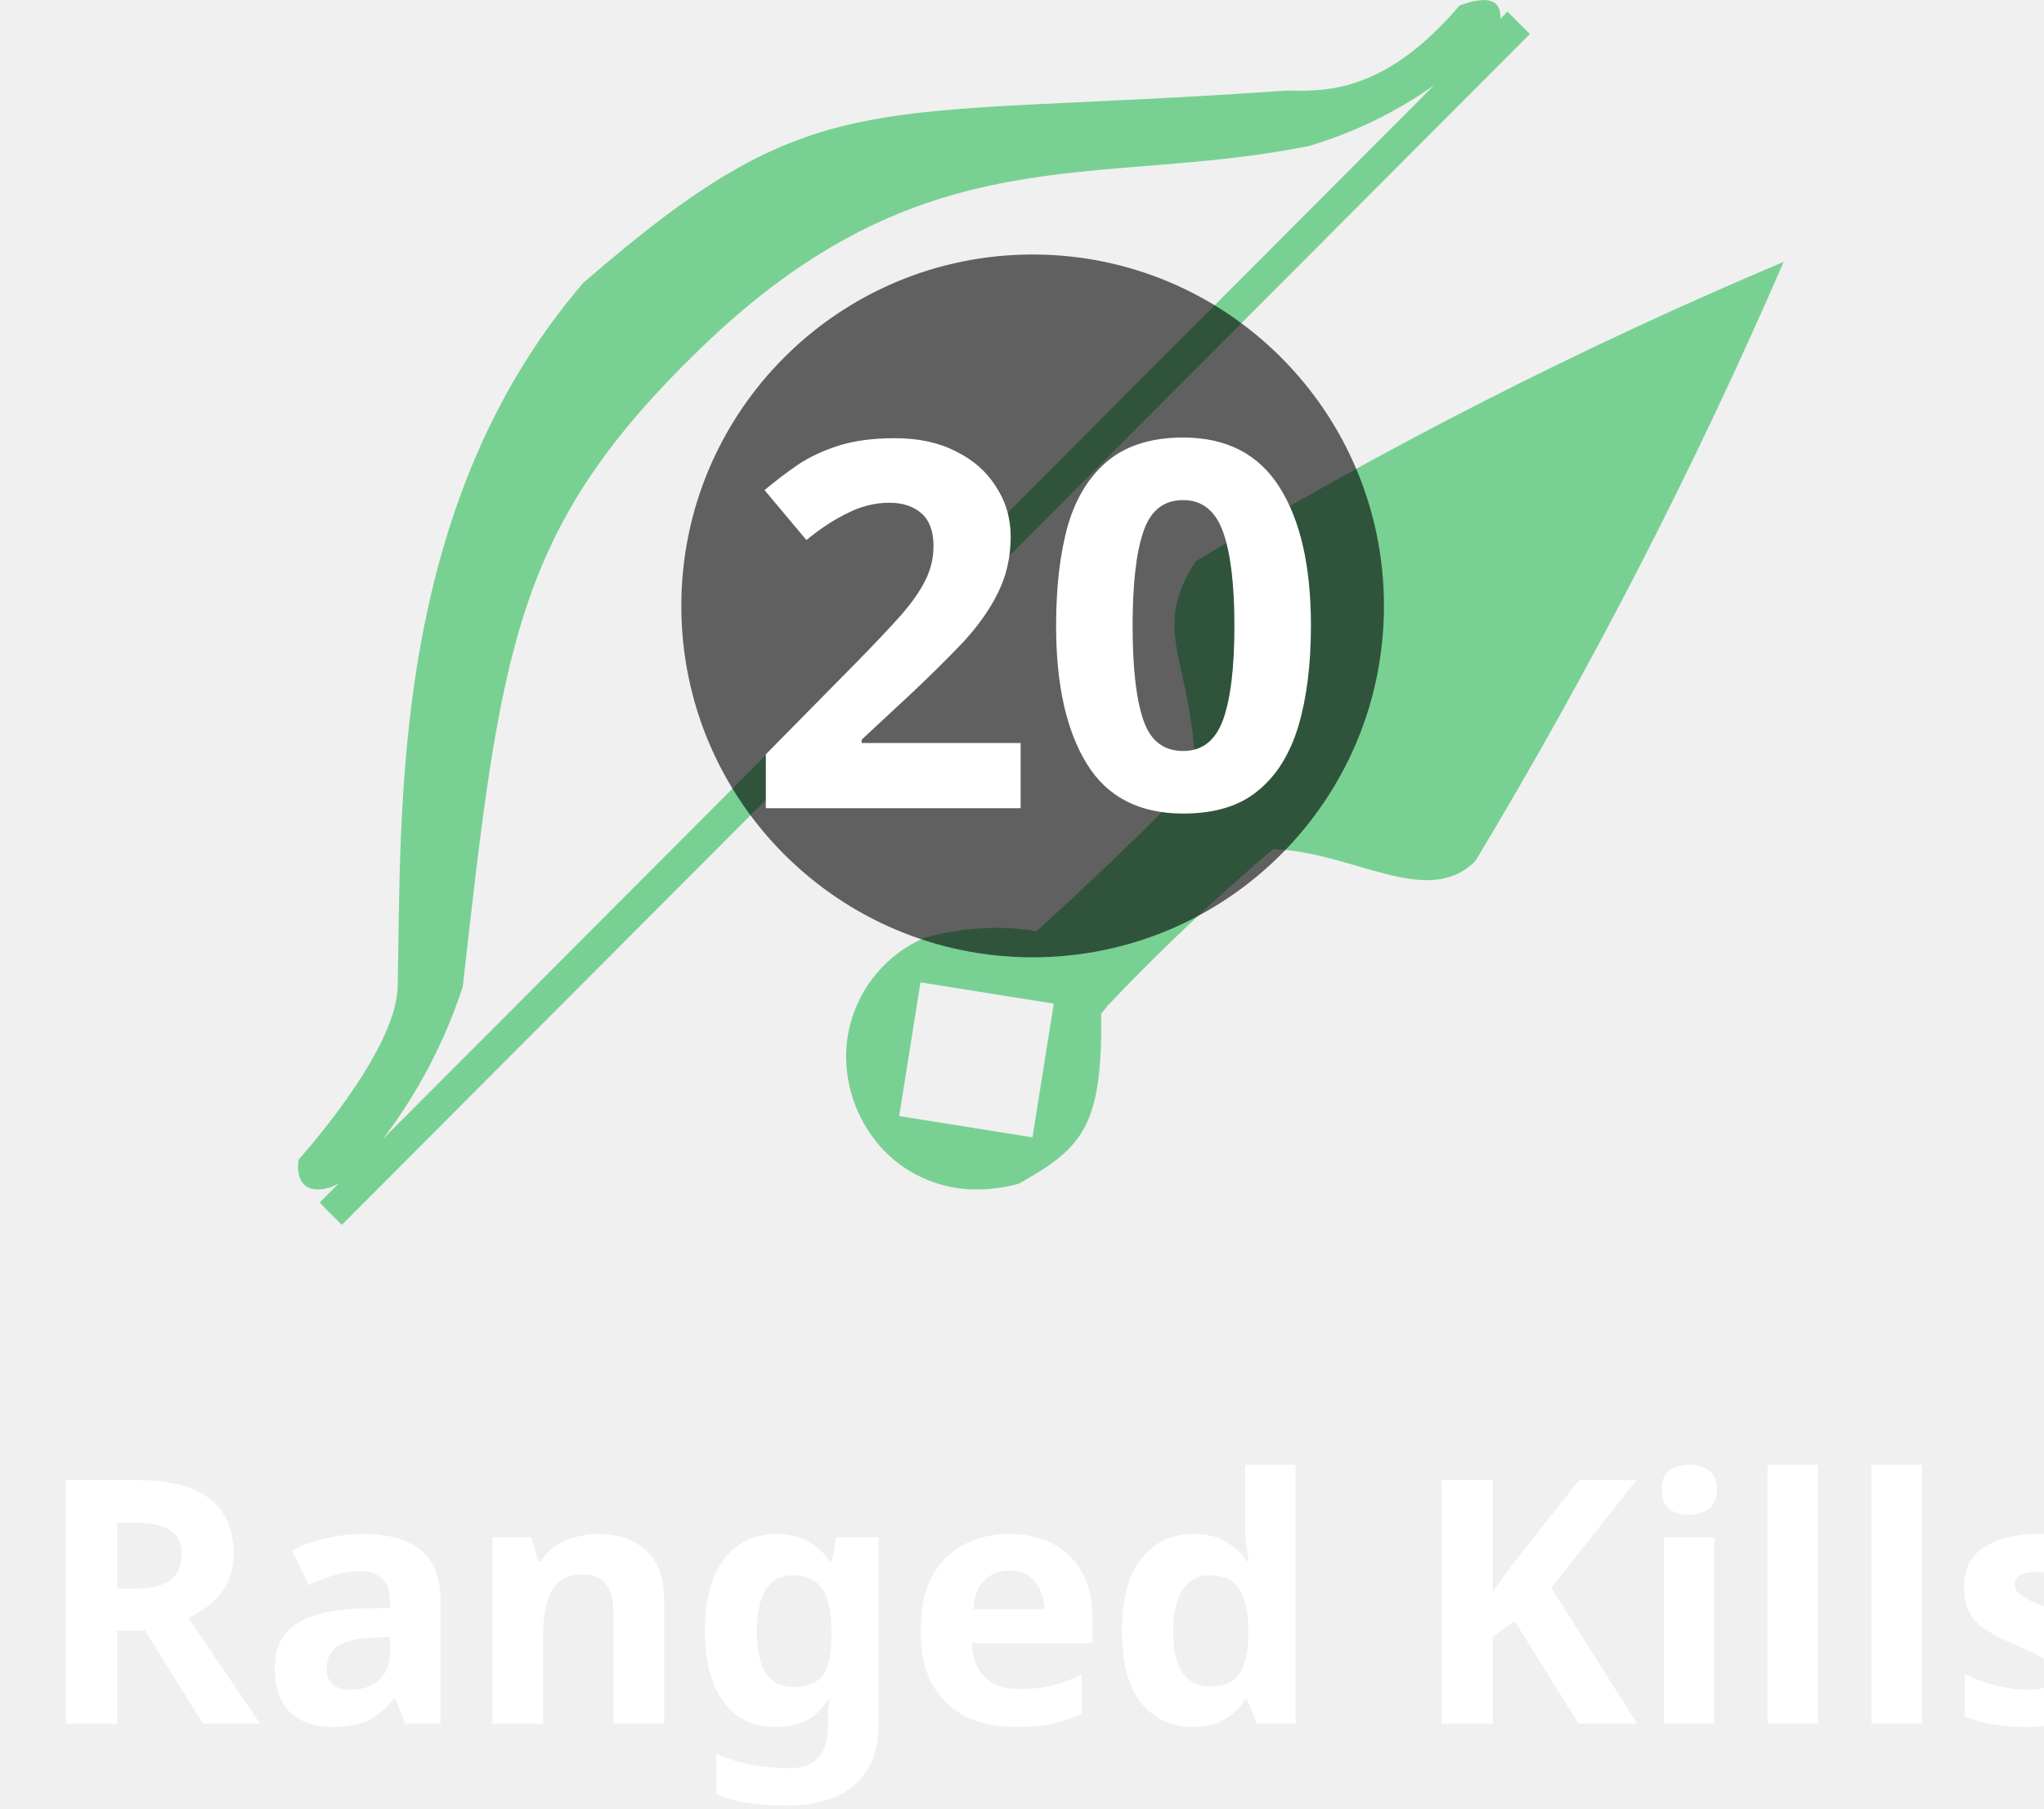
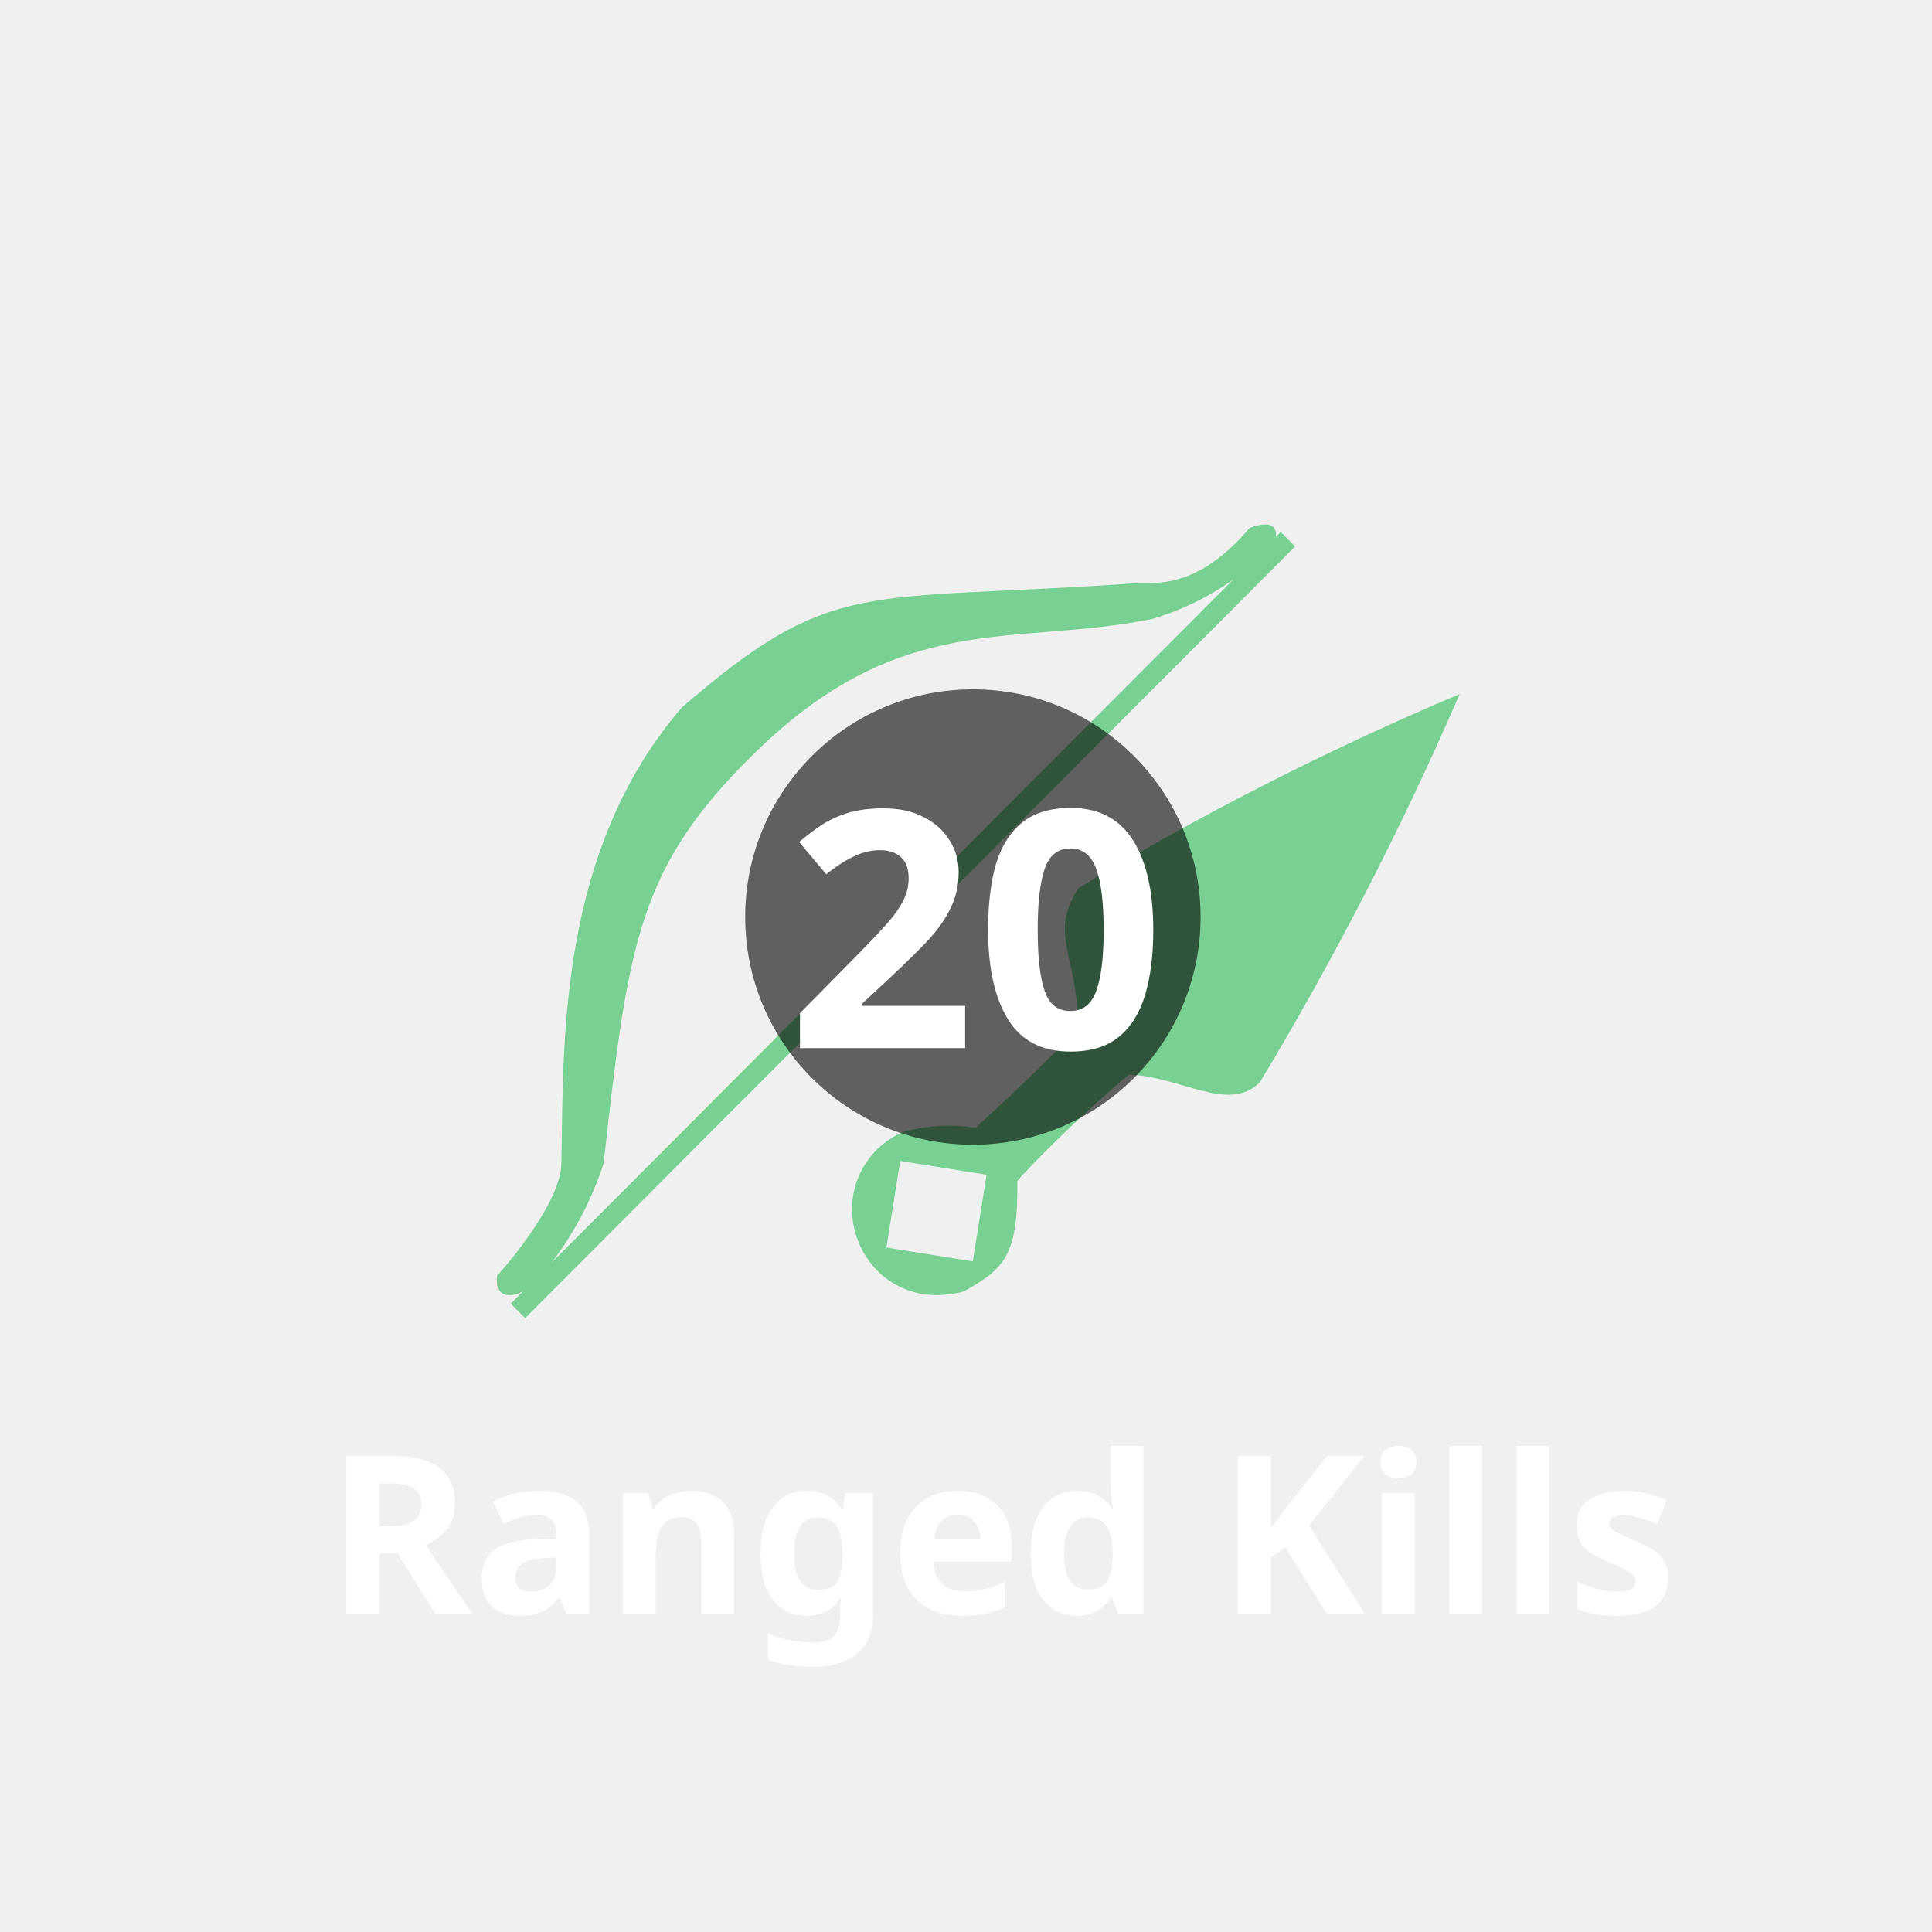
- <svg xmlns="http://www.w3.org/2000/svg" width="48" height="42.466" viewBox="0 0 48 42.466">
-   <g id="td-b-rangedKills" transform="translate(1)">
-     <text id="Ranged_Kills" data-name="Ranged Kills" transform="translate(23 40.467)" fill="#fff" font-size="8" font-family="SegoeUI-Bold, Segoe UI" font-weight="700">
-       <tspan x="-23.17" y="0">Ranged Kills</tspan>
-     </text>
-     <g id="Component_196_1" data-name="Component 196 – 1" transform="translate(6)">
-       <path id="Union_151" data-name="Union 151" d="M.506,28.234l.455-.458a.936.936,0,0,1-.321.131c-.786.149-.628-.684-.628-.684S2.3,24.71,2.339,23.168C2.431,19.081,2.126,11.95,6.7,6.638c5.537-4.8,6.565-3.808,16.464-4.509.054,0,.114,0,.174,0,.846.008,2.223.015,3.937-2,.809-.3.98-.022.958.316L28.4.272,28.926.8,1.027,28.757Zm23.2-24.8c-5.012,1-8.992-.35-14.262,4.752-4.352,4.214-4.679,6.976-5.576,14.976a12.1,12.1,0,0,1-1.88,3.584L26.679,2A9.971,9.971,0,0,1,23.7,3.439ZM13.77,27.025a3.227,3.227,0,0,1-.9-2.311,3.046,3.046,0,0,1,1.85-2.7,6.4,6.4,0,0,1,1.686-.23,5.462,5.462,0,0,1,.937.078c.5-.458,2.706-2.468,3.73-3.64-.055-2.768-1.083-3.34,0-5.04A107.839,107.839,0,0,1,34.886,6.148a119.278,119.278,0,0,1-7.238,14.065c-1.126,1.133-2.873-.22-4.752-.277a49.043,49.043,0,0,0-3.867,3.655l-.005-.005a1.358,1.358,0,0,1-.165.21c.035,2.664-.445,3.158-1.934,3.994a3.712,3.712,0,0,1-.978.135A3.017,3.017,0,0,1,13.77,27.025Zm.346-.823,3.13.5.5-3.139-3.13-.5Z" transform="translate(0 0)" fill="#50c774" opacity="0.75" />
-       <g id="Component_155_1" data-name="Component 155 – 1" transform="translate(9 5.975)">
-         <circle id="Ellipse_278" data-name="Ellipse 278" cx="8.25" cy="8.25" r="8.25" opacity="0.6" />
-         <text id="_20" data-name="20" transform="translate(1.5 13)" fill="#fff" font-size="12" font-family="SegoeUI-Bold, Segoe UI" font-weight="700">
-           <tspan x="0" y="0">20</tspan>
-         </text>
-       </g>
+ <svg xmlns="http://www.w3.org/2000/svg" id="Component_225_1" data-name="Component 225 – 1" width="70" height="70" viewBox="0 0 70 70">
+   <text id="Ranged_Kills" data-name="Ranged Kills" transform="translate(35 58.466)" fill="#fff" font-size="8" font-family="SegoeUI-Bold, Segoe UI" font-weight="700">
+     <tspan x="-23.17" y="0">Ranged Kills</tspan>
+   </text>
+   <g id="Component_196_1" data-name="Component 196 – 1" transform="translate(18 19)">
+     <path id="Union_151" data-name="Union 151" d="M.506,28.234l.455-.458a.936.936,0,0,1-.321.131c-.786.149-.628-.684-.628-.684S2.3,24.71,2.339,23.168C2.431,19.081,2.126,11.95,6.7,6.638c5.537-4.8,6.565-3.808,16.464-4.509.054,0,.114,0,.174,0,.846.008,2.223.015,3.937-2,.809-.3.98-.022.958.316L28.4.272,28.926.8,1.027,28.757Zm23.2-24.8c-5.012,1-8.992-.35-14.262,4.752-4.352,4.214-4.679,6.976-5.576,14.976a12.1,12.1,0,0,1-1.88,3.584L26.679,2A9.971,9.971,0,0,1,23.7,3.439ZM13.77,27.025a3.227,3.227,0,0,1-.9-2.311,3.046,3.046,0,0,1,1.85-2.7,6.4,6.4,0,0,1,1.686-.23,5.462,5.462,0,0,1,.937.078c.5-.458,2.706-2.468,3.73-3.64-.055-2.768-1.083-3.34,0-5.04A107.839,107.839,0,0,1,34.886,6.148a119.278,119.278,0,0,1-7.238,14.065c-1.126,1.133-2.873-.22-4.752-.277a49.043,49.043,0,0,0-3.867,3.655l-.005-.005a1.358,1.358,0,0,1-.165.21c.035,2.664-.445,3.158-1.934,3.994a3.712,3.712,0,0,1-.978.135A3.017,3.017,0,0,1,13.77,27.025Zm.346-.823,3.13.5.5-3.139-3.13-.5Z" transform="translate(0 0)" fill="#50c774" opacity="0.75" />
+     <g id="Component_155_1" data-name="Component 155 – 1" transform="translate(9 5.975)">
+       <circle id="Ellipse_278" data-name="Ellipse 278" cx="8.25" cy="8.25" r="8.25" opacity="0.6" />
+       <text id="_20" data-name="20" transform="translate(1.5 13)" fill="#fff" font-size="12" font-family="SegoeUI-Bold, Segoe UI" font-weight="700">
+         <tspan x="0" y="0">20</tspan>
+       </text>
    </g>
  </g>
+   <rect id="Rectangle_1492" data-name="Rectangle 1492" width="70" height="70" fill="none" />
</svg>
